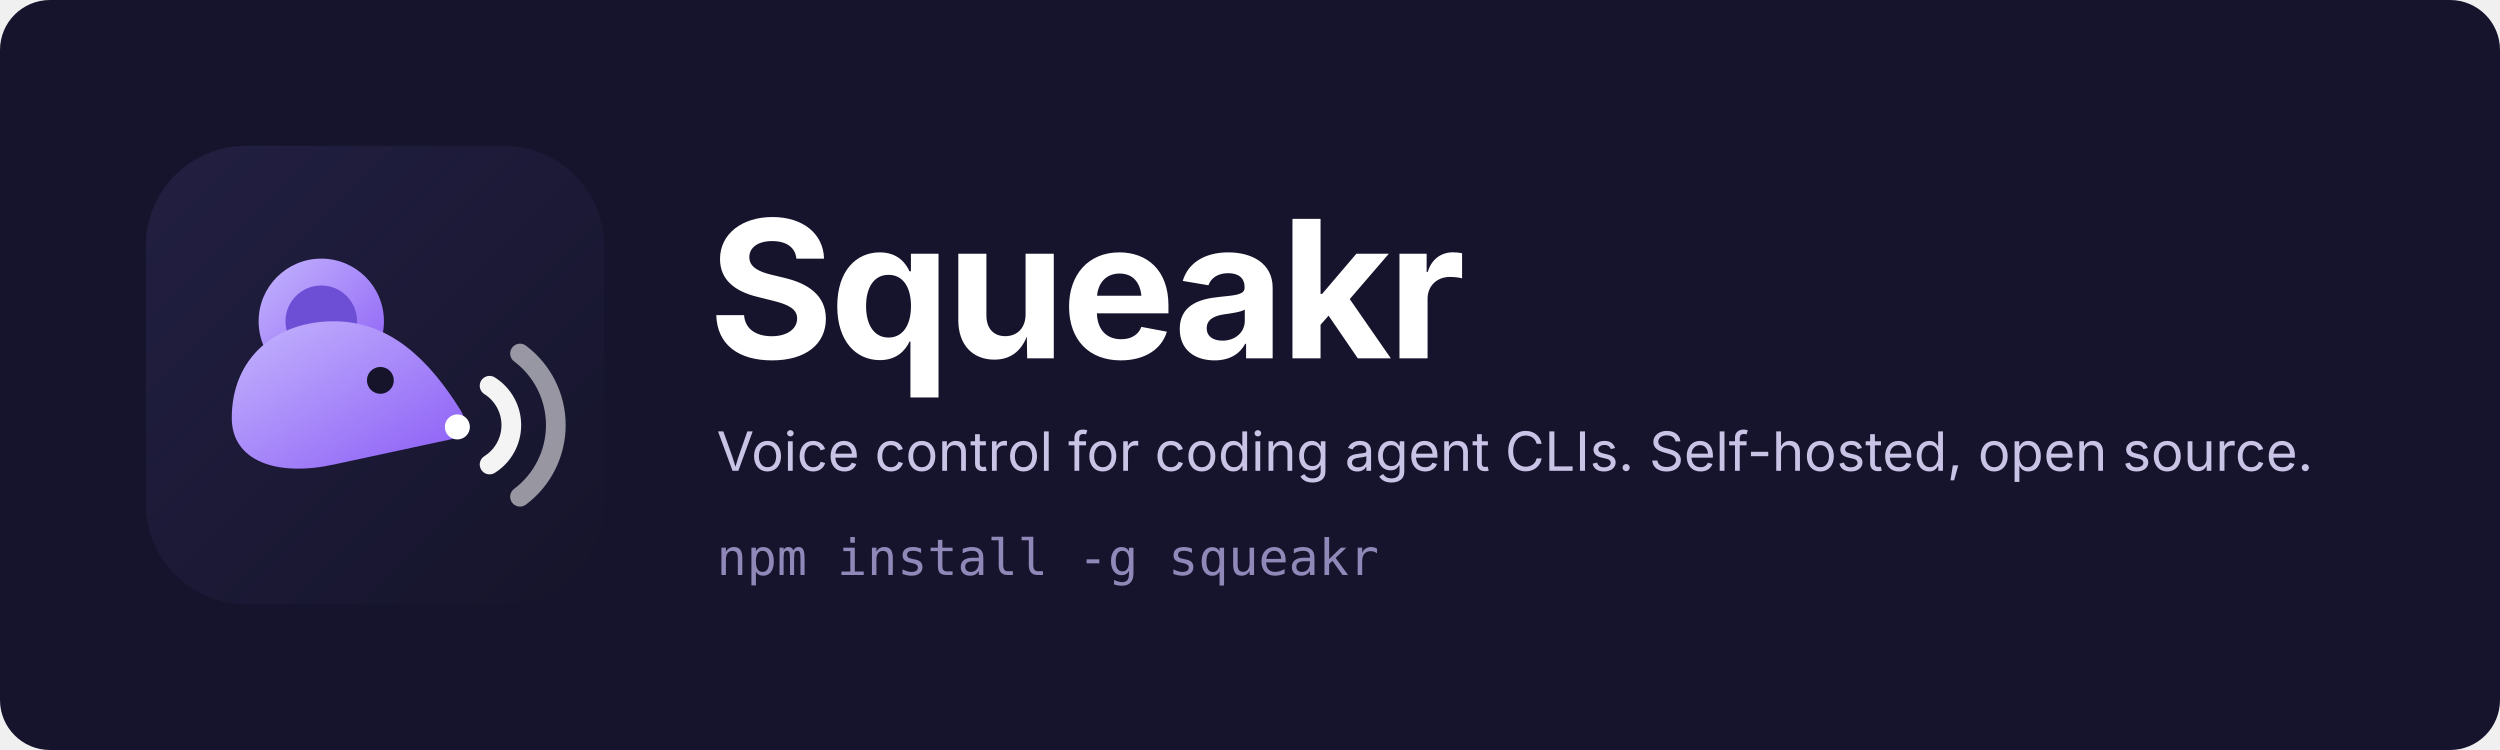
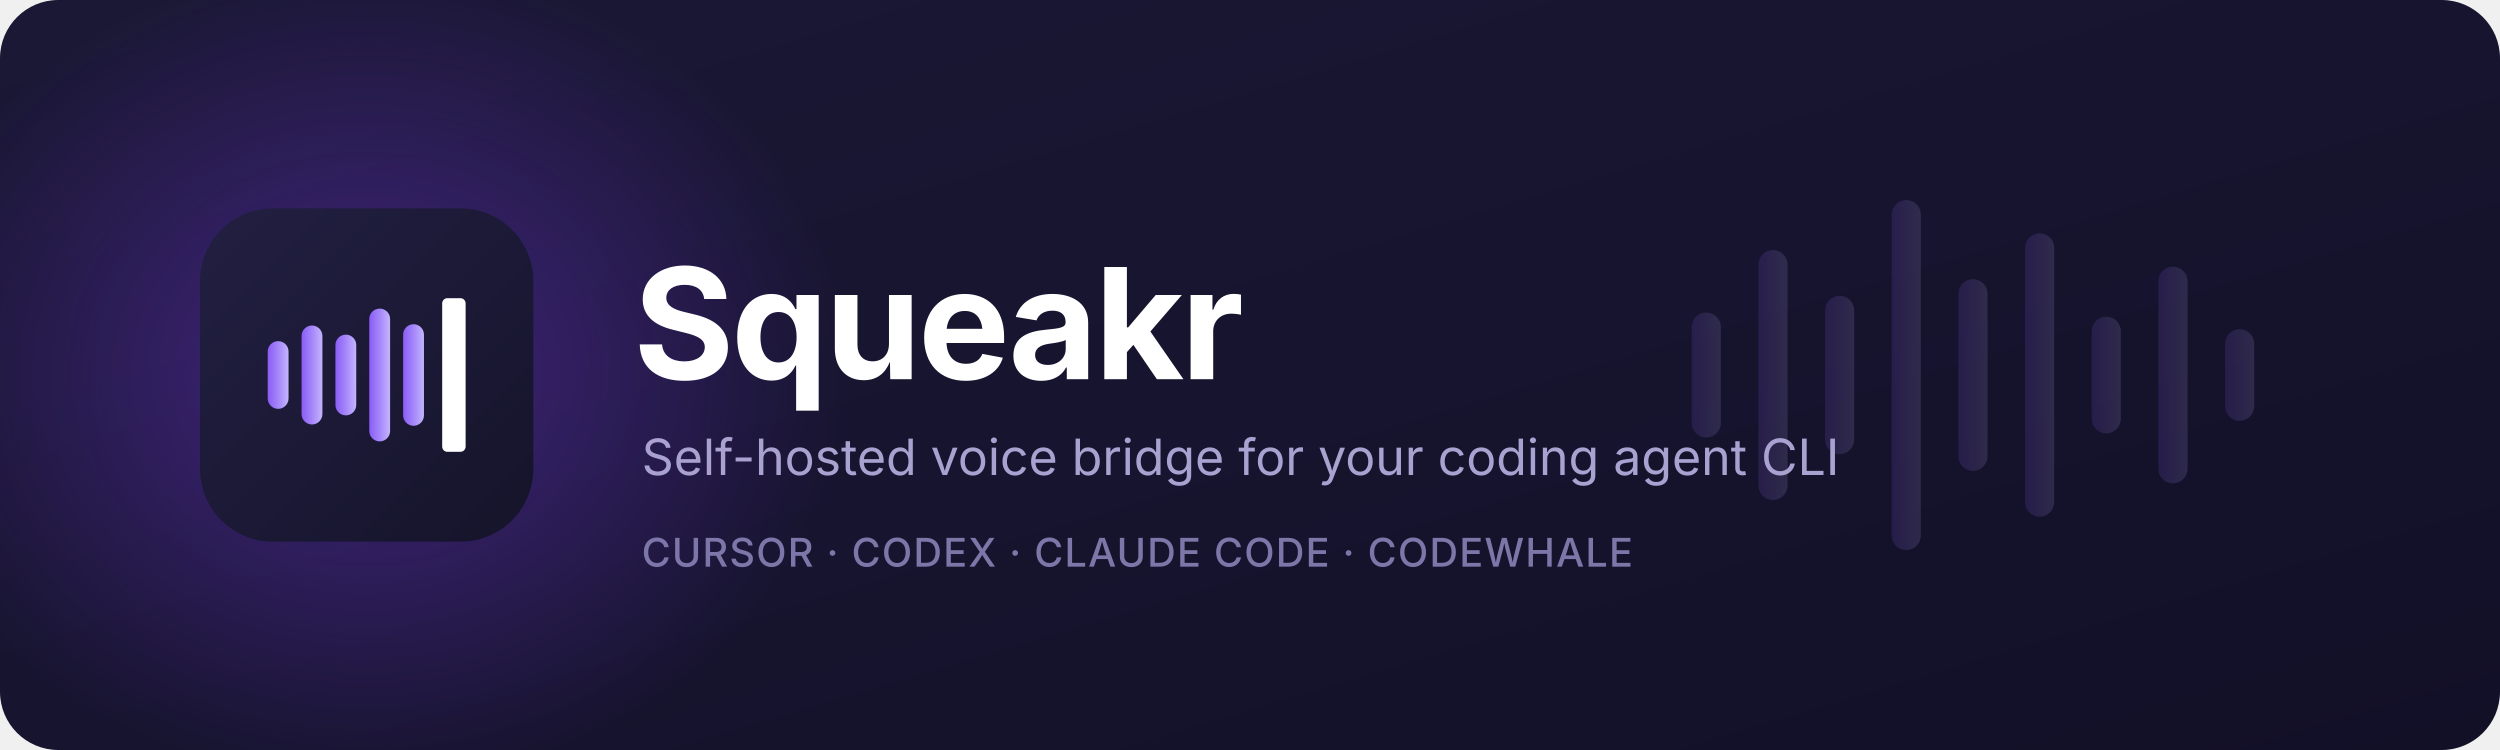
- <svg xmlns="http://www.w3.org/2000/svg" viewBox="0 0 1200 360" width="1200" height="360" role="img" aria-label="Squeakr — voice control for coding agent CLIs">
+ <svg xmlns="http://www.w3.org/2000/svg" viewBox="0 0 1200 360" width="1200" height="360" role="img" aria-label="Squeakr — self-hosted voice bridge for your coding agent CLI">
  <defs>
+     <linearGradient id="bn-bg" x1="0" y1="0" x2="1" y2="1">
+       <stop offset="0" stop-color="#1b1836" />
+       <stop offset="1" stop-color="#121027" />
+     </linearGradient>
    <linearGradient id="bn-tile" x1="0" y1="0" x2="1" y2="1">
      <stop offset="0" stop-color="#221f42" />
      <stop offset="1" stop-color="#15142a" />
    </linearGradient>
-     <linearGradient id="bn-body" x1="0" y1="0" x2="1" y2="1">
-       <stop offset="0" stop-color="#c4b5fd" />
-       <stop offset="1" stop-color="#8b5cf6" />
+     <linearGradient id="bn-wave" x1="0" y1="0" x2="1" y2="0">
+       <stop offset="0" stop-color="#8b5cf6" />
+       <stop offset="0.55" stop-color="#a78bfa" />
+       <stop offset="1" stop-color="#c4b5fd" />
    </linearGradient>
+     <radialGradient id="bn-glow" cx="0.5" cy="0.5" r="0.5">
+       <stop offset="0" stop-color="#7c3aed" stop-opacity="0.42" />
+       <stop offset="1" stop-color="#7c3aed" stop-opacity="0" />
+     </radialGradient>
  </defs>
-   <rect width="1200" height="360" rx="24" fill="#16142c" />
-   <g transform="translate(70 70) scale(0.4296875)">
+   <rect width="1200" height="360" rx="28" fill="url(#bn-bg)" />
+   <ellipse cx="176" cy="180" rx="230" ry="200" fill="url(#bn-glow)" />
+   <g fill="url(#bn-wave)" opacity="0.15">
+     <rect x="812" y="150" width="14" height="60" rx="7" />
+     <rect x="844" y="120" width="14" height="120" rx="7" />
+     <rect x="876" y="142" width="14" height="76" rx="7" />
+     <rect x="908" y="96" width="14" height="168" rx="7" />
+     <rect x="940" y="134" width="14" height="92" rx="7" />
+     <rect x="972" y="112" width="14" height="136" rx="7" />
+     <rect x="1004" y="152" width="14" height="56" rx="7" />
+     <rect x="1036" y="128" width="14" height="104" rx="7" />
+     <rect x="1068" y="158" width="14" height="44" rx="7" />
+   </g>
+   <g transform="translate(96 100) scale(0.3125)">
    <rect width="512" height="512" rx="112" fill="url(#bn-tile)" />
-     <circle cx="196" cy="196" r="70" fill="url(#bn-body)" />
-     <circle cx="196" cy="196" r="40" fill="#6d4fd6" />
-     <path d="M96 304 C96 236 146 196 210 196 C272 196 316 238 352 296 C360 309 356 324 340 328 L210 356 C146 370 96 352 96 304 Z" fill="url(#bn-body)" />
-     <circle cx="262" cy="262" r="15" fill="#15142a" />
-     <circle cx="348" cy="314" r="14" fill="#ffffff" />
-     <g fill="none" stroke="#ffffff" stroke-linecap="round" stroke-width="22">
-       <path d="M384 268 A52 52 0 0 1 384 356" opacity="0.95" />
-       <path d="M418 232 A100 100 0 0 1 418 392" opacity="0.55" />
+     <g fill="url(#bn-wave)">
+       <rect x="104" y="204" width="32" height="104" rx="16" />
+       <rect x="156" y="180" width="32" height="152" rx="16" />
+       <rect x="208" y="194" width="32" height="124" rx="16" />
+       <rect x="260" y="154" width="32" height="204" rx="16" />
+       <rect x="312" y="178" width="32" height="156" rx="16" />
    </g>
+     <rect x="372" y="138" width="36" height="236" rx="8" fill="#ffffff" />
  </g>
-   <text x="340" y="172" font-family="Inter, 'Segoe UI', Helvetica, Arial, sans-serif" font-size="92" font-weight="700" fill="#ffffff" letter-spacing="-2">Squeakr</text>
-   <text x="344" y="226" font-family="Inter, 'Segoe UI', Helvetica, Arial, sans-serif" font-size="26" fill="#c9c3e6">Voice control for coding agent CLIs. Self-hosted, open source.</text>
-   <text x="344" y="276" font-family="'JetBrains Mono', 'DejaVu Sans Mono', monospace" font-size="24" fill="#8f88b8">npm install -g squeakr</text>
+   <g font-family="'Segoe UI', Inter, Roboto, 'Helvetica Neue', Helvetica, Arial, sans-serif">
+     <text x="304" y="182" font-size="74" font-weight="700" letter-spacing="-1.5" fill="#ffffff">Squeakr</text>
+     <text x="308" y="228" font-size="24" font-weight="400" fill="#a9a2d0">Self-hosted voice bridge for your coding agent CLI</text>
+     <text x="308" y="272" font-size="19" font-weight="500" letter-spacing="0.6" fill="#7d76a8">CURSOR · CODEX · CLAUDE CODE · CODEWHALE</text>
+   </g>
</svg>
